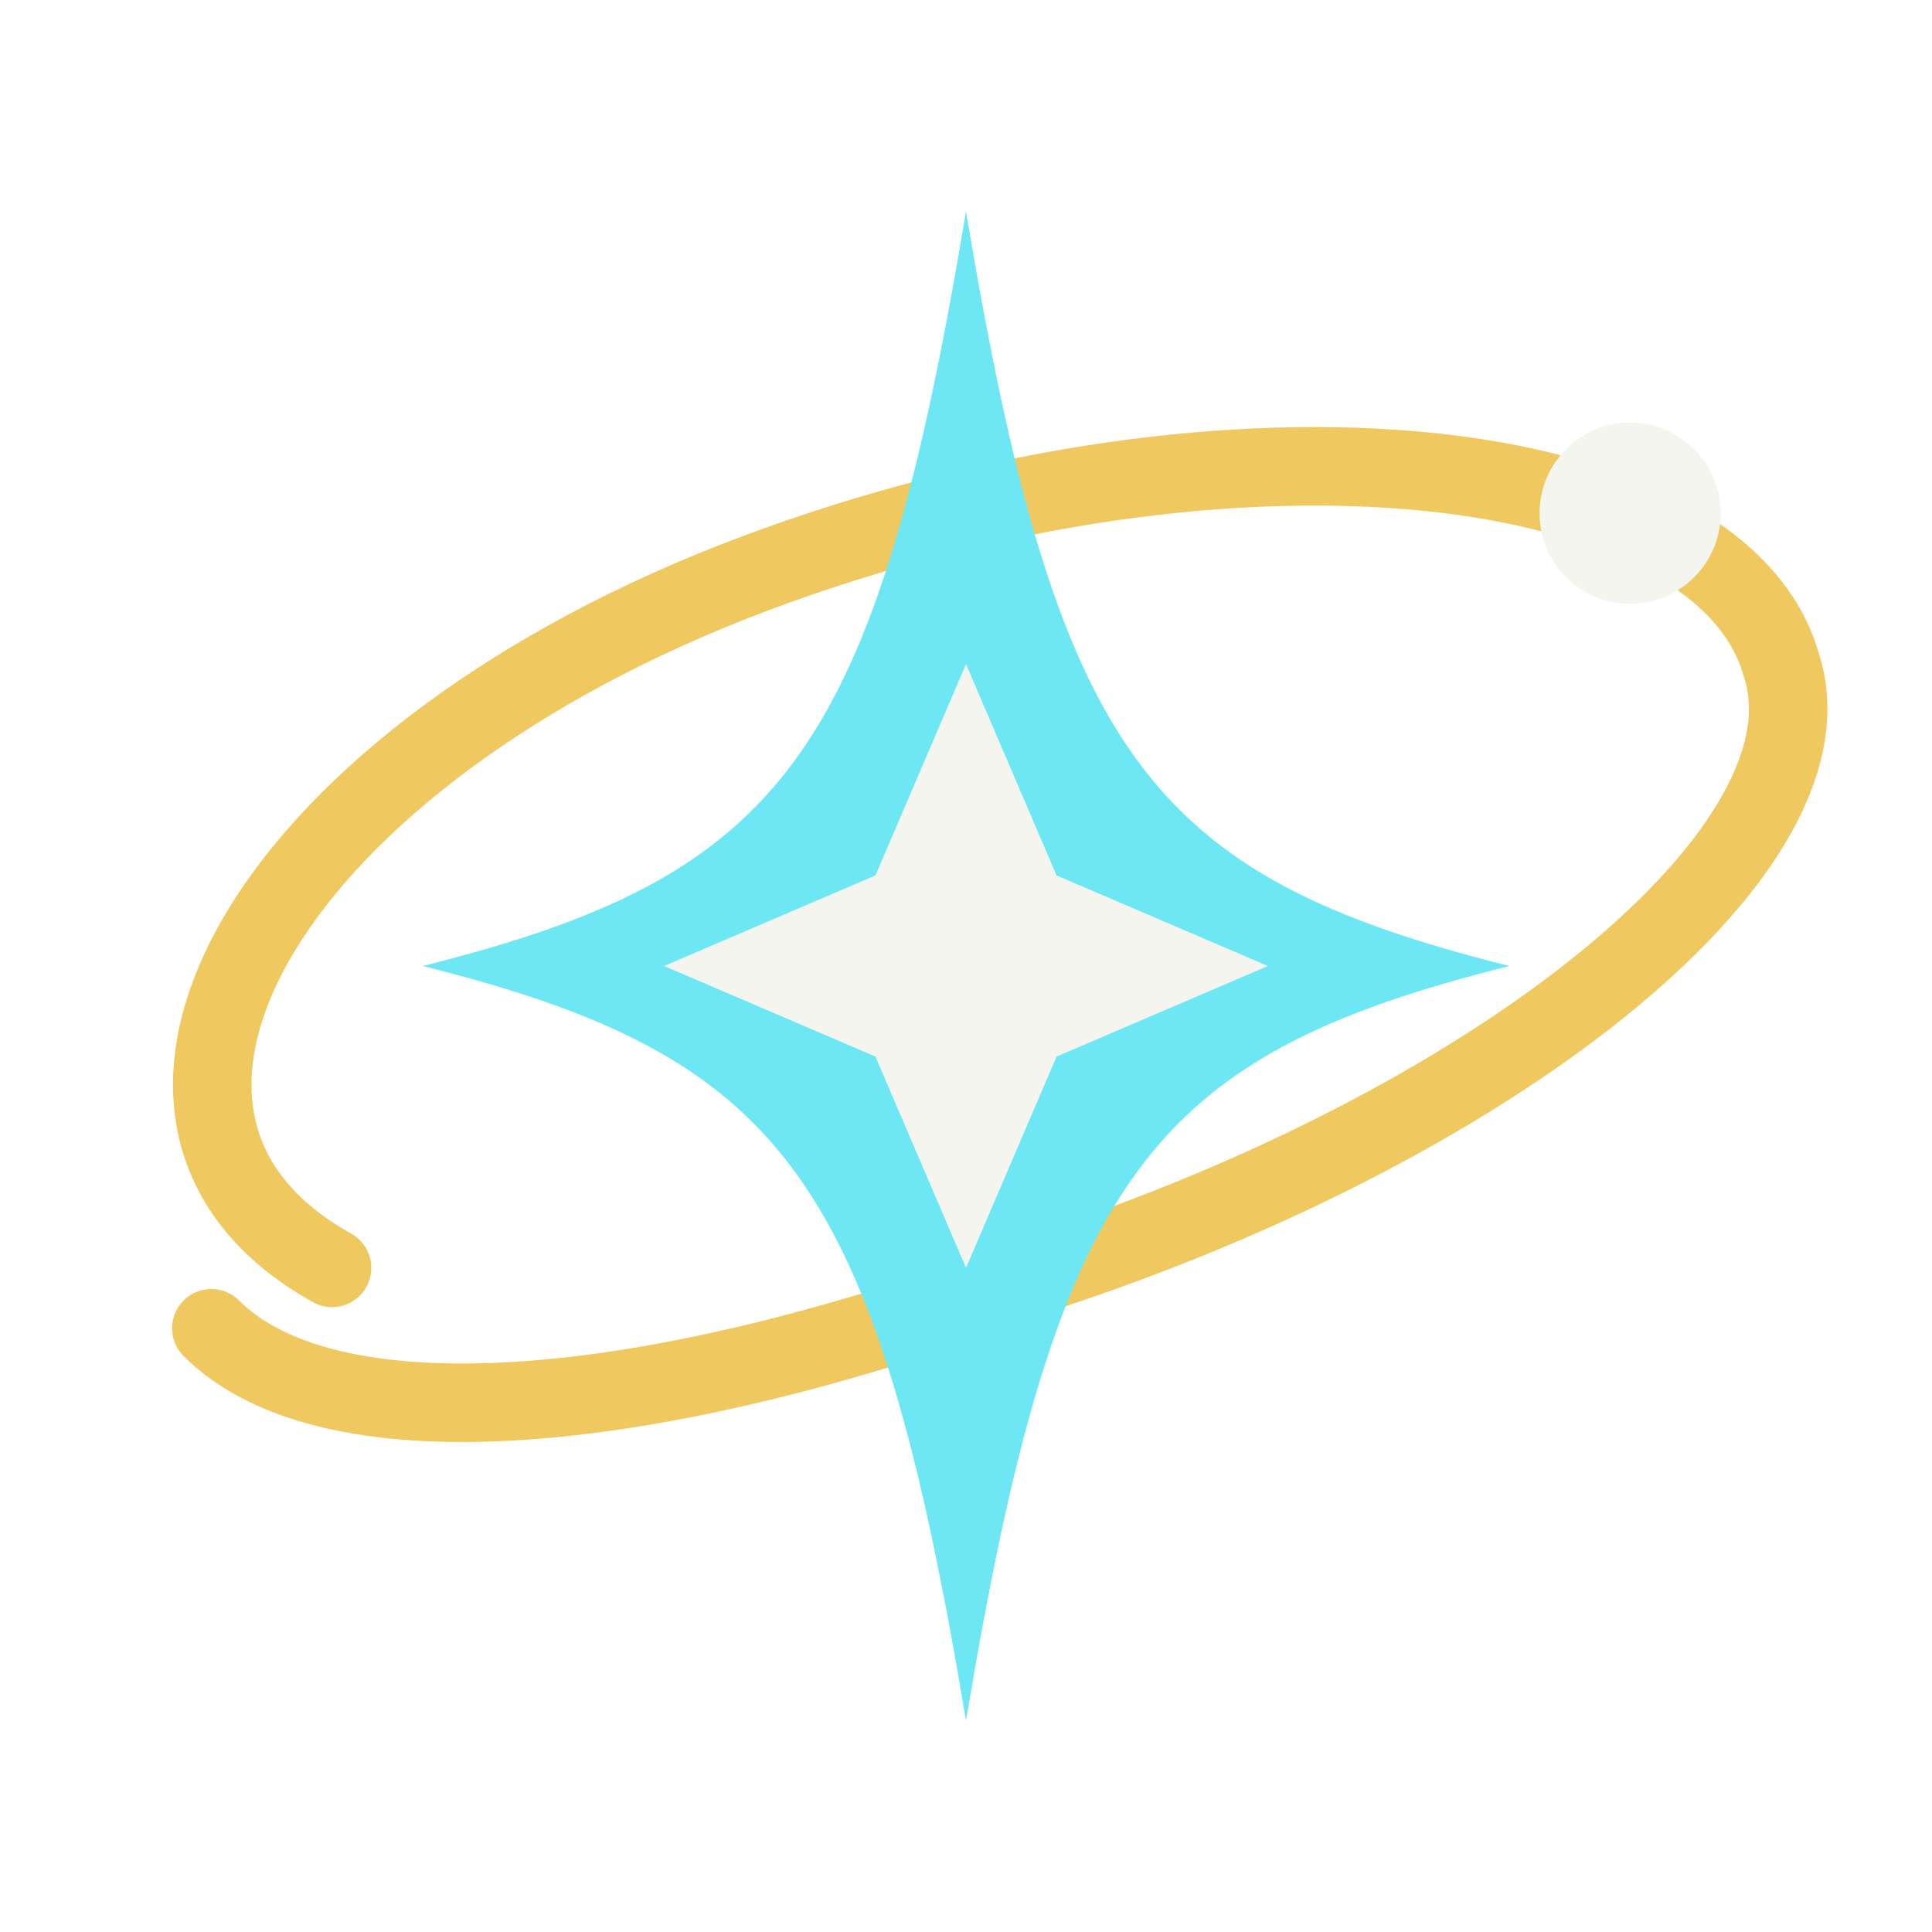
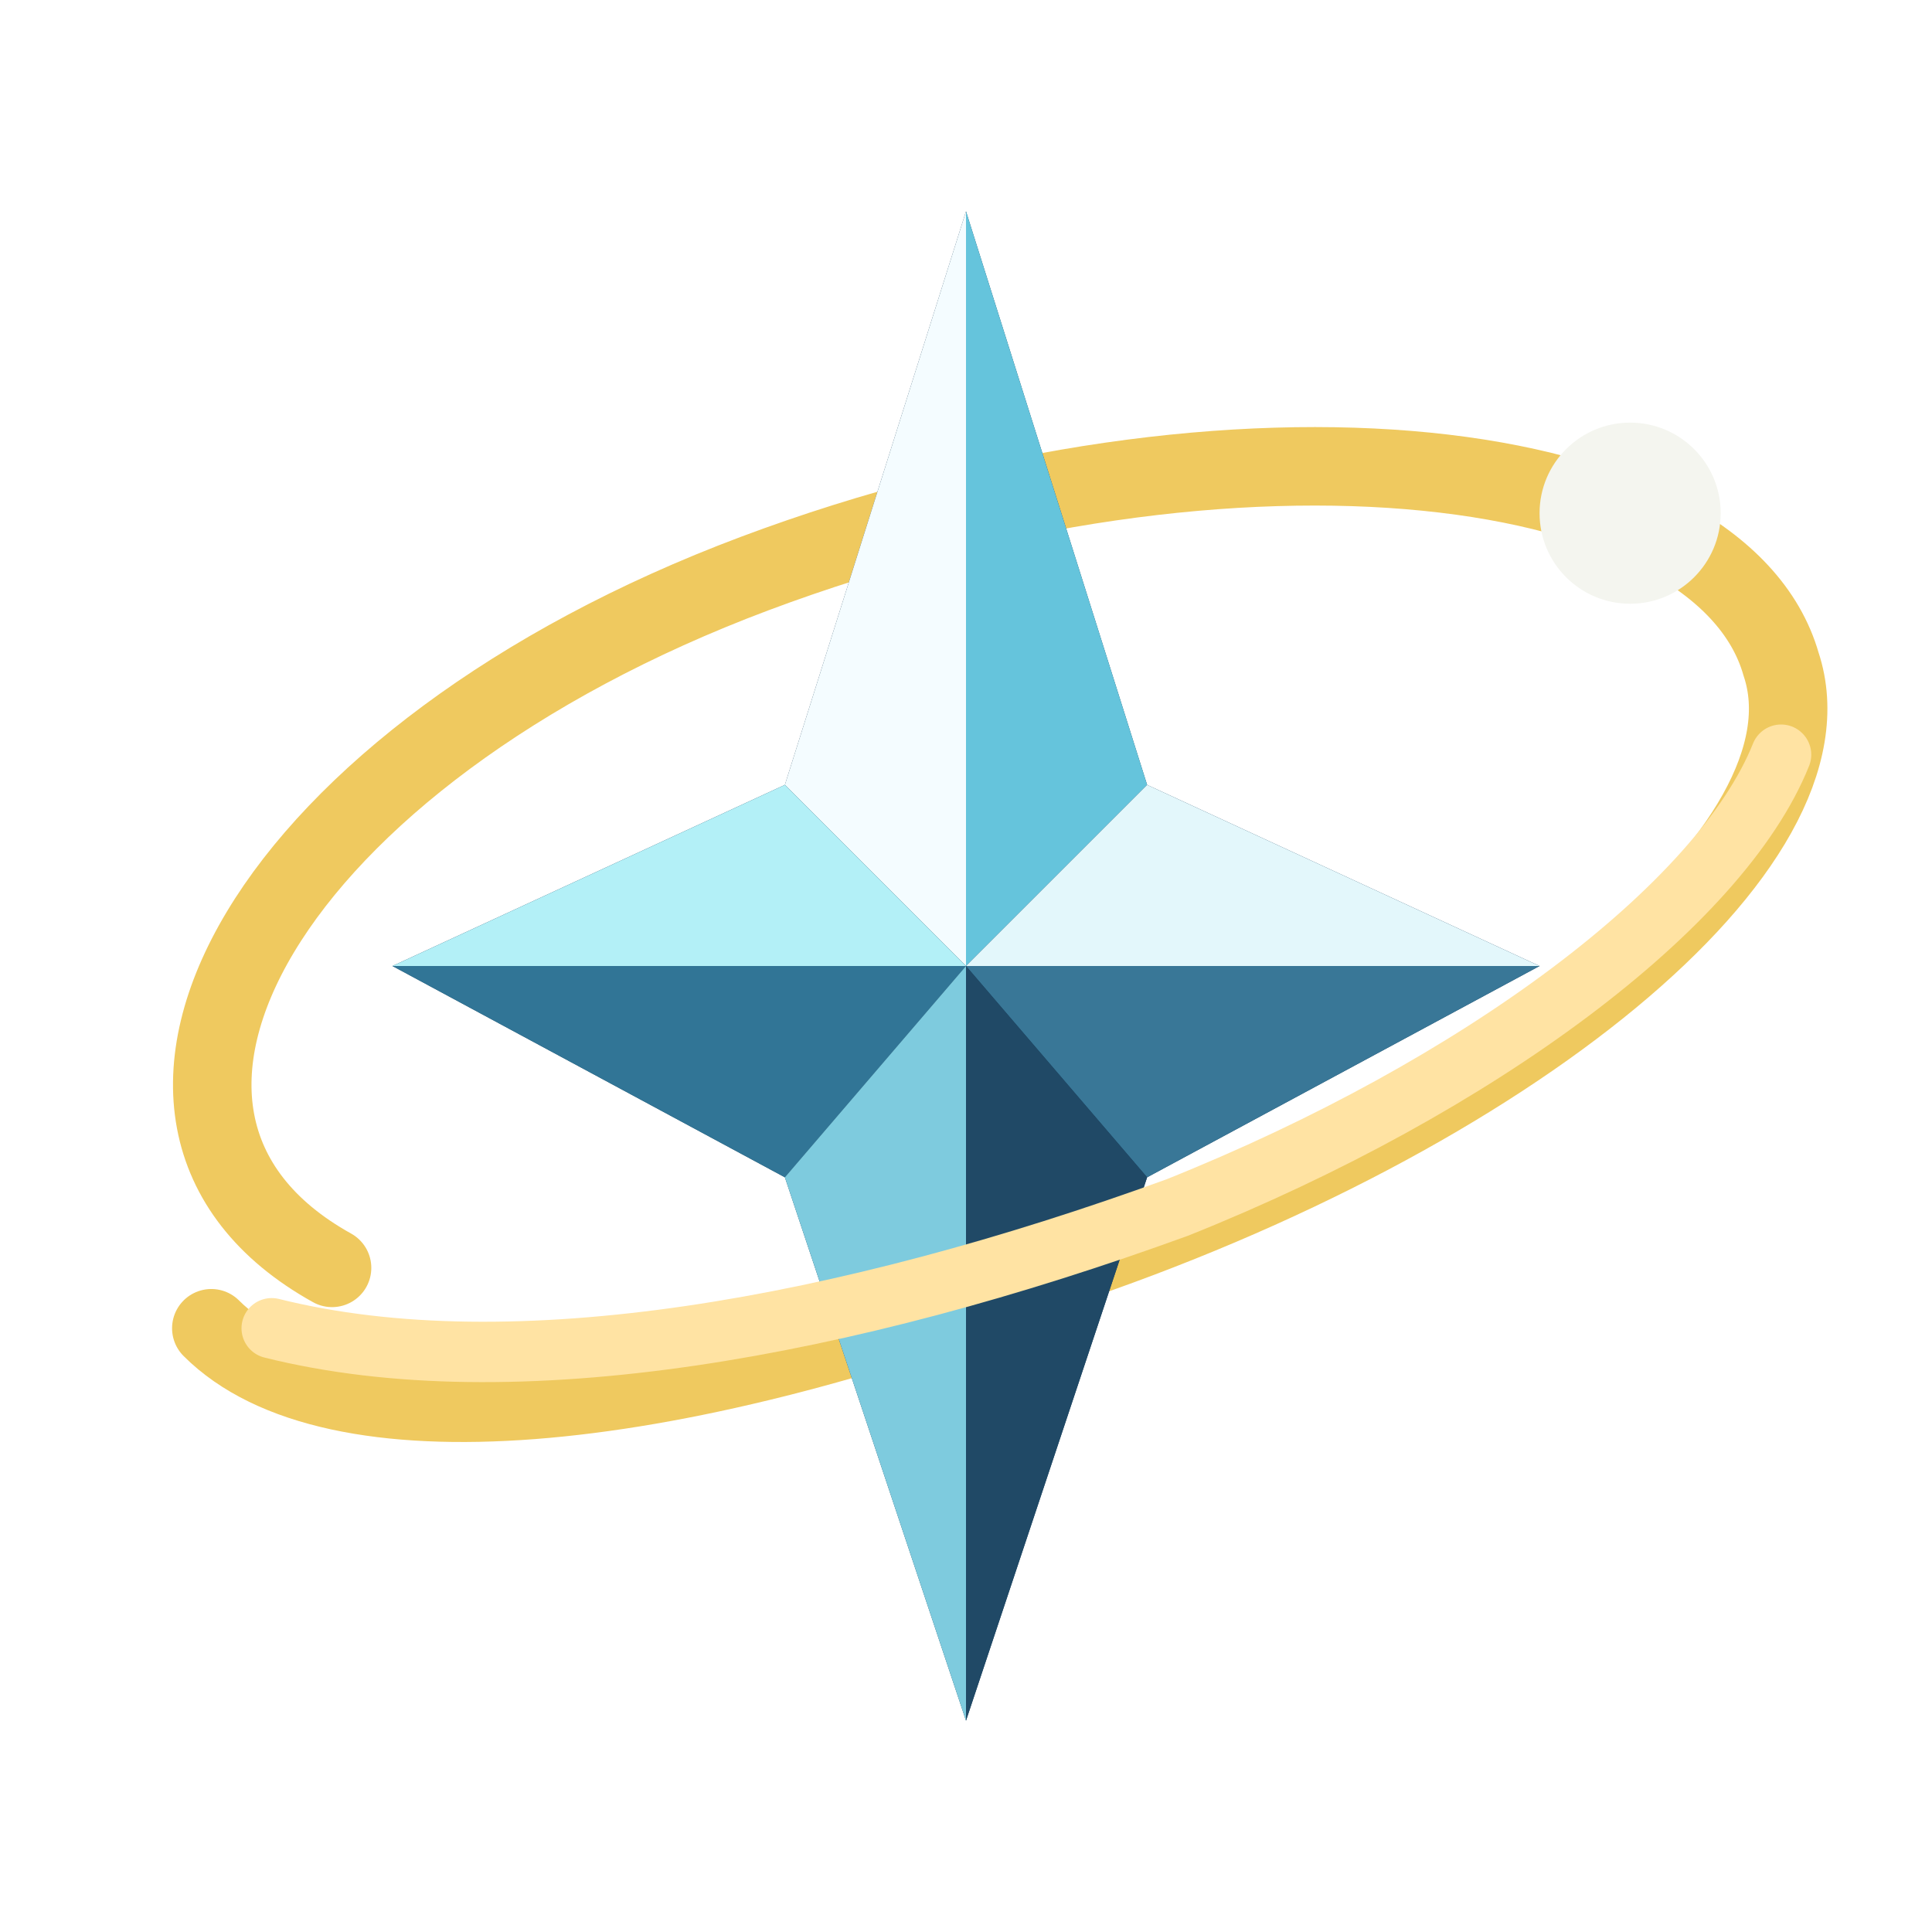
<svg xmlns="http://www.w3.org/2000/svg" viewBox="0 0 64 64" fill="none">
  <path d="M11 42C2 37 9 25 25 19C41 13 57 15 59 22C61 28 50 37 35 42C22 47 11 48 7 44" stroke="#efc95f" stroke-width="2.6" stroke-linecap="round" />
-   <path d="M32 7C35 25 38 29 50 32C38 35 35 39 32 57C29 39 26 35 14 32C26 29 29 25 32 7Z" fill="#6ee7f4" />
-   <path d="M32 22L35 29L42 32L35 35L32 42L29 35L22 32L29 29Z" fill="#f4f5ef" />
+   <path d="M32 7L38 26L51 32L38 39L32 57L26 39L13 32L26 26Z" fill="#153c58" />
+   <path d="M32 7L32 32L26 26Z" fill="#f4fcff" />
+   <path d="M32 7L38 26L32 32Z" fill="#65c4dc" />
+   <path d="M13 32L26 26L32 32Z" fill="#b3f0f7" />
+   <path d="M32 32L38 26L51 32Z" fill="#e3f7fb" />
+   <path d="M32 32L51 32L38 39Z" fill="#397797" />
+   <path d="M13 32L32 32L26 39Z" fill="#317596" />
+   <path d="M32 32L32 57L26 39Z" fill="#7ecbde" />
+   <path d="M32 32L38 39L32 57Z" fill="#204966" />
+   <path d="M9 44C17 46 28 44 39 40C49 36 57 30 59 25" stroke="#ffe3a3" stroke-width="2" stroke-linecap="round" />
  <circle cx="54" cy="17" r="3" fill="#f4f5ef" />
</svg>
